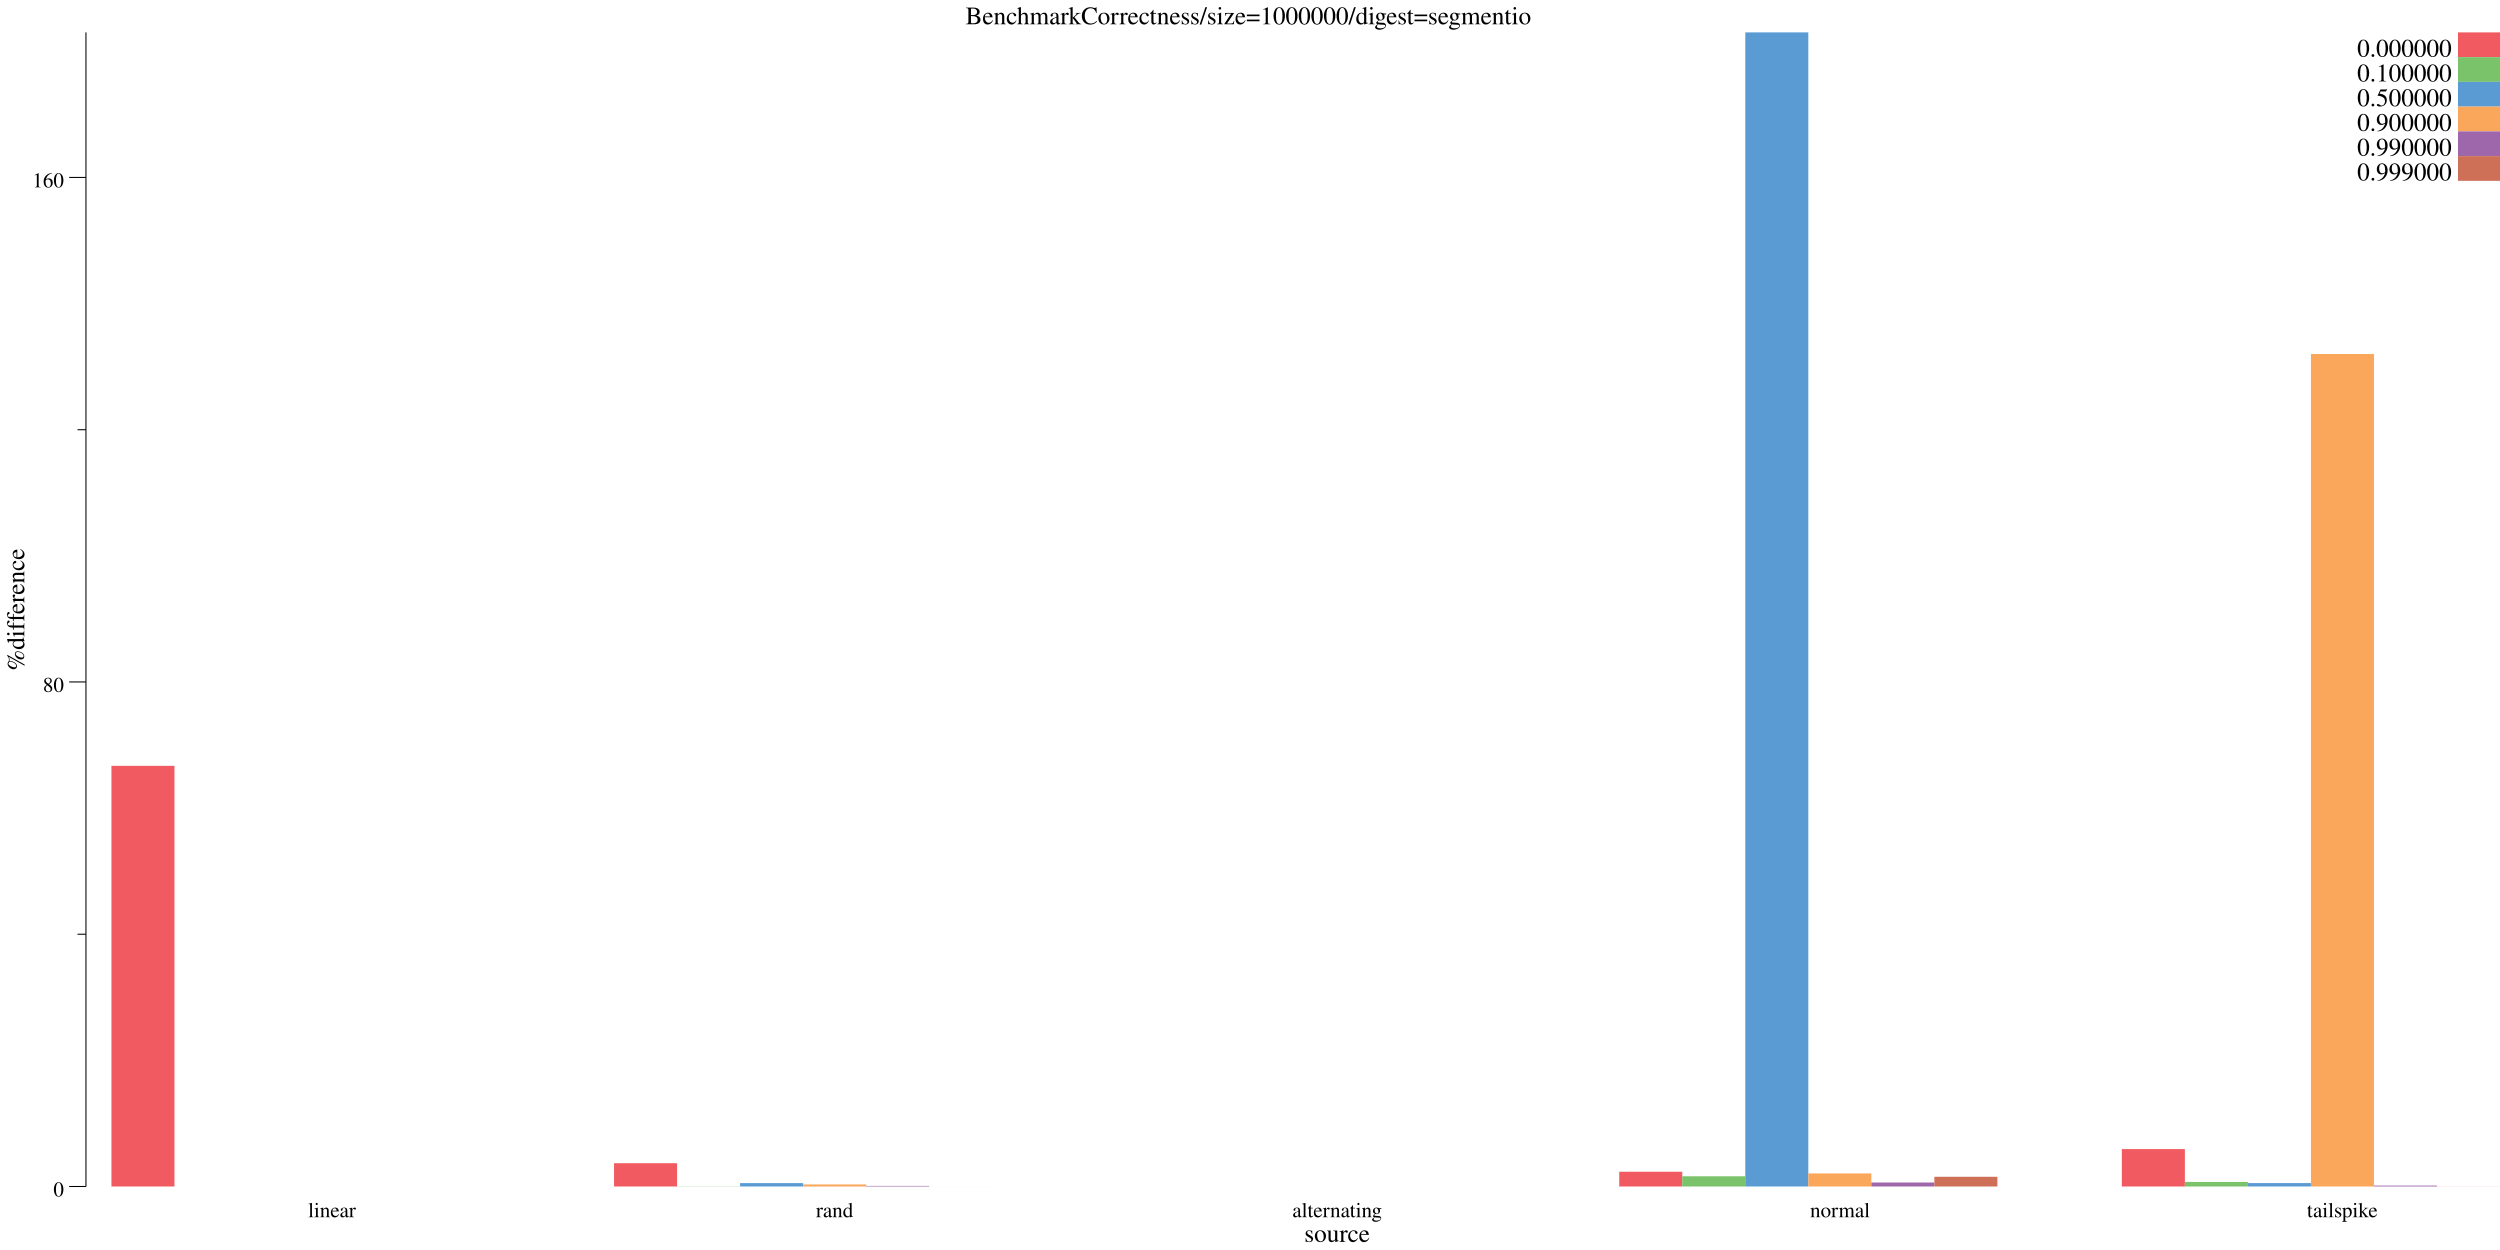
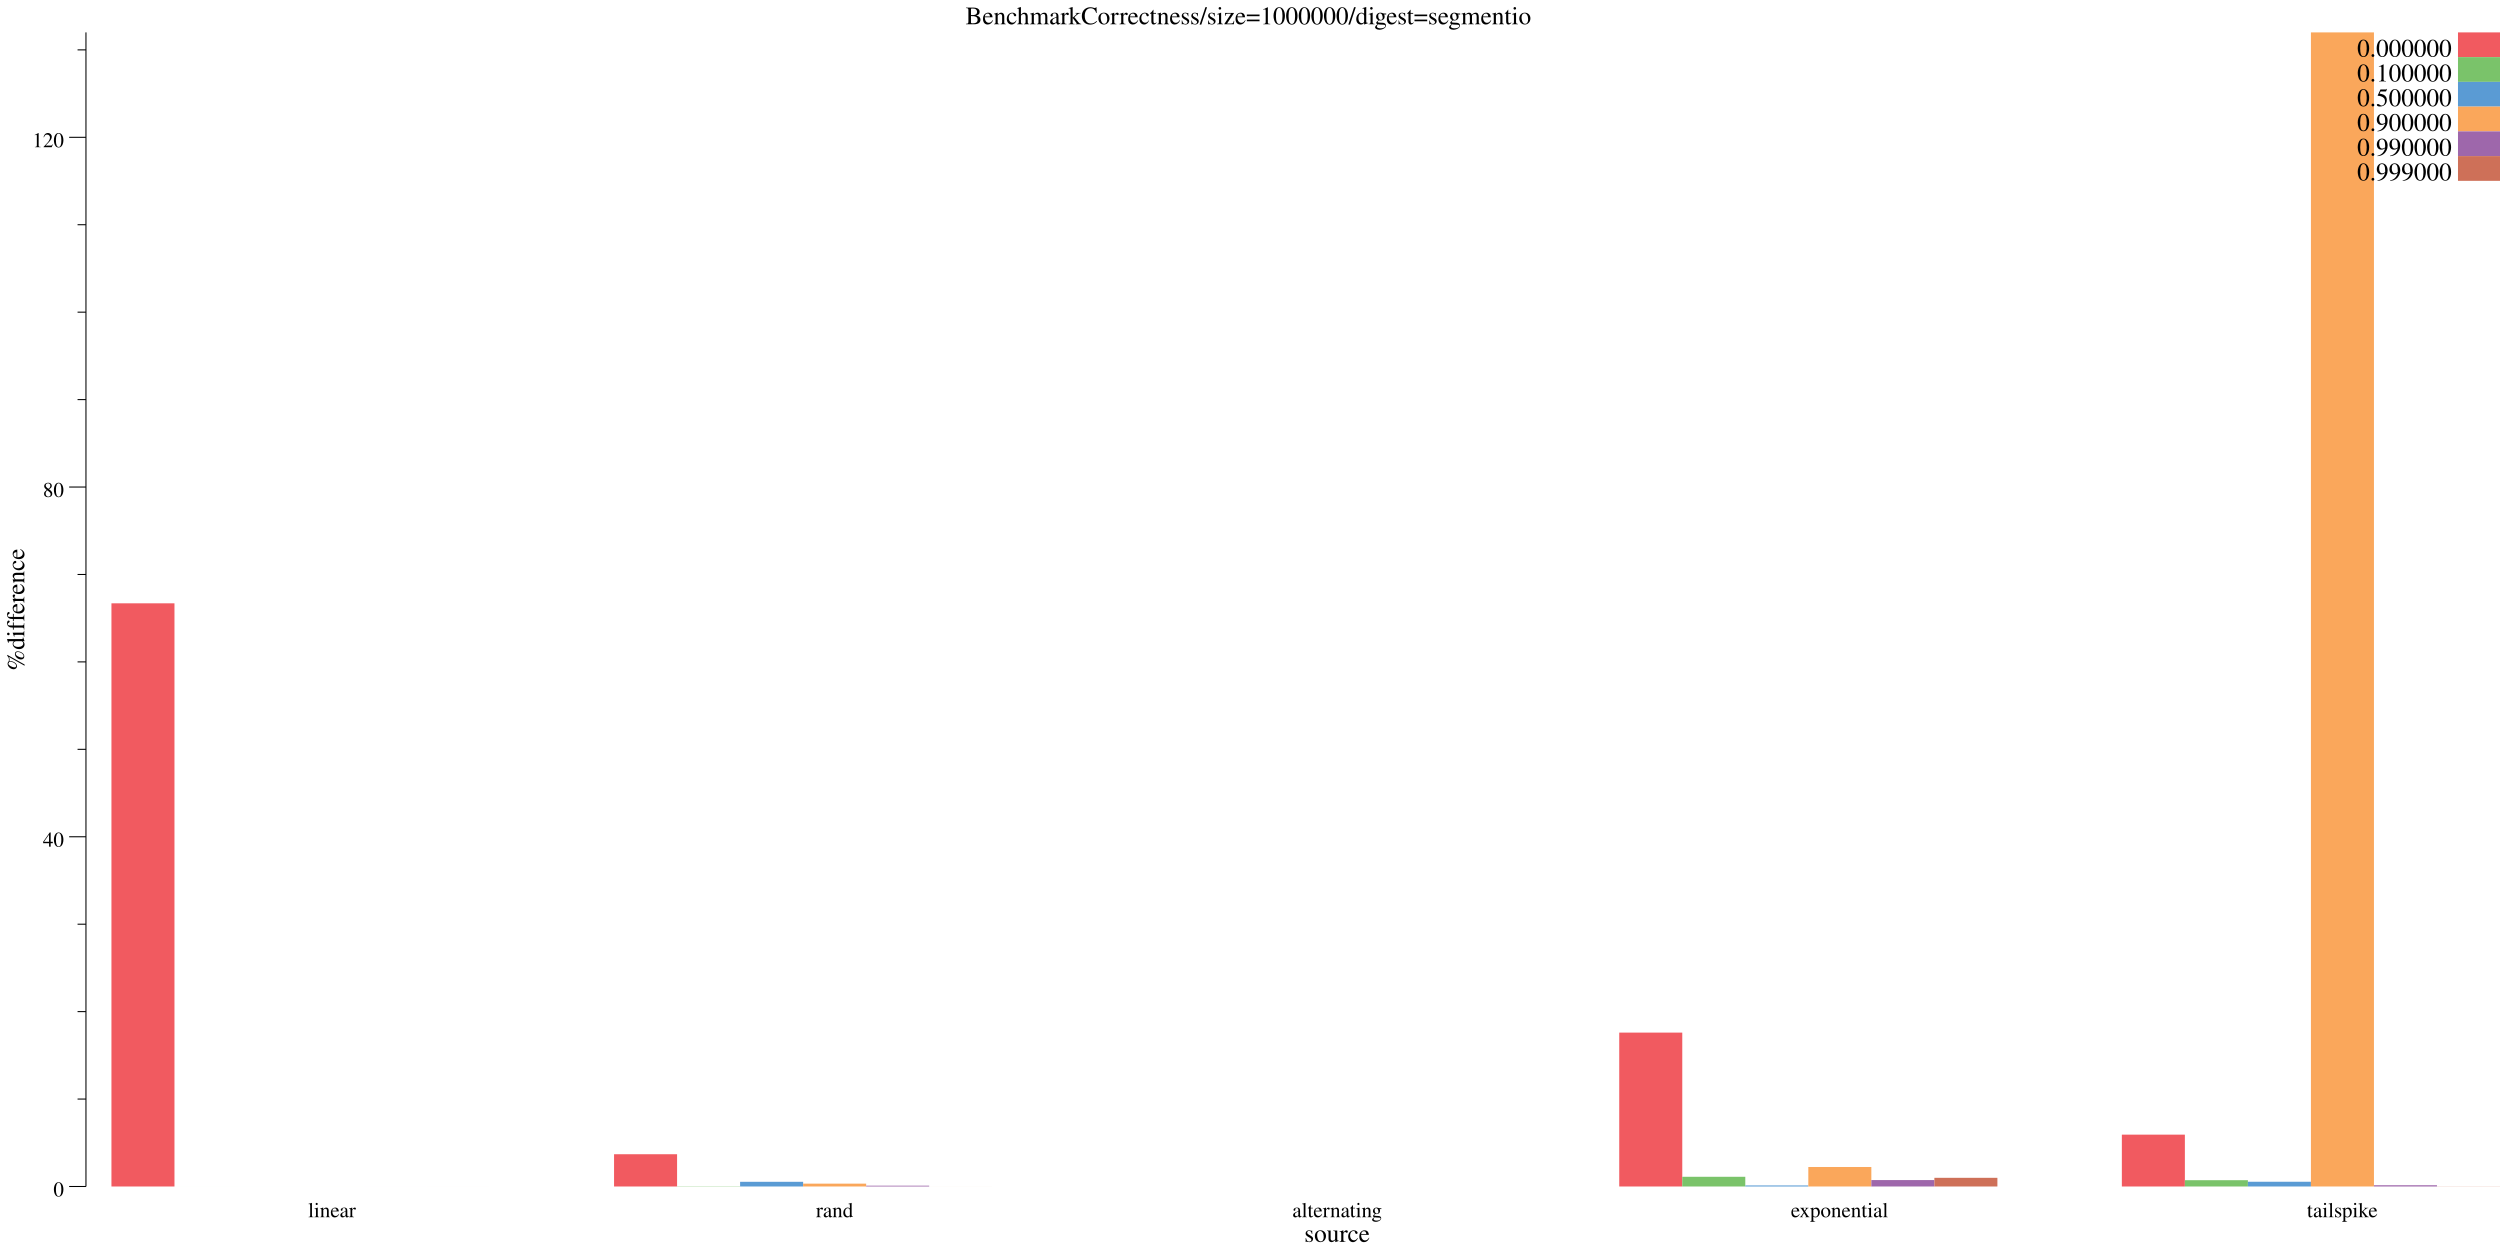
<svg xmlns="http://www.w3.org/2000/svg" width="1190pt" height="595pt" viewBox="0 0 1190 595">
  <g transform="scale(1, -1) translate(0, -595)">
    <path d="M0,0L1190,0L1190,595L0,595Z" style="fill:#FFFFFF" />
    <text x="459.6" y="-583.45" transform="scale(1, -1)" style="font-family:Times;font-weight:normal;font-style:normal;font-size:12px">BenchmarkCorrectness/size=1000000/digest=segmentio</text>
    <text x="620.86" y="-3.861" transform="scale(1, -1)" style="font-family:Times;font-weight:normal;font-style:normal;font-size:12px">source</text>
    <text x="146.67" y="-15.602" transform="scale(1, -1)" style="font-family:Times;font-weight:normal;font-style:normal;font-size:10px">linear</text>
    <text x="388.4" y="-15.602" transform="scale(1, -1)" style="font-family:Times;font-weight:normal;font-style:normal;font-size:10px">rand</text>
    <text x="615.14" y="-15.602" transform="scale(1, -1)" style="font-family:Times;font-weight:normal;font-style:normal;font-size:10px">alternating</text>
-     <text x="861.6" y="-15.602" transform="scale(1, -1)" style="font-family:Times;font-weight:normal;font-style:normal;font-size:10px">normal</text>
+     <text x="852.44" y="-15.602" transform="scale(1, -1)" style="font-family:Times;font-weight:normal;font-style:normal;font-size:10px">exponential</text>
    <text x="1098.1" y="-15.602" transform="scale(1, -1)" style="font-family:Times;font-weight:normal;font-style:normal;font-size:10px">tailspike</text>
    <g transform="rotate(90)">
      <text x="275.7" y="11.555" transform="scale(1, -1)" style="font-family:Times;font-weight:normal;font-style:normal;font-size:12px">%difference</text>
    </g>
    <text x="25.416" y="-25.509" transform="scale(1, -1)" style="font-family:Times;font-weight:normal;font-style:normal;font-size:10px">0</text>
-     <text x="20.416" y="-265.66" transform="scale(1, -1)" style="font-family:Times;font-weight:normal;font-style:normal;font-size:10px">80</text>
-     <text x="15.416" y="-505.82" transform="scale(1, -1)" style="font-family:Times;font-weight:normal;font-style:normal;font-size:10px">160</text>
+     <text x="20.416" y="-191.98" transform="scale(1, -1)" style="font-family:Times;font-weight:normal;font-style:normal;font-size:10px">40</text>
+     <text x="20.416" y="-358.45" transform="scale(1, -1)" style="font-family:Times;font-weight:normal;font-style:normal;font-size:10px">80</text>
+     <text x="15.416" y="-524.92" transform="scale(1, -1)" style="font-family:Times;font-weight:normal;font-style:normal;font-size:10px">120</text>
    <path d="M32.916,30.23L40.916,30.23" style="fill:none;stroke:#000000;stroke-width:0.5" />
-     <path d="M32.916,270.39L40.916,270.39" style="fill:none;stroke:#000000;stroke-width:0.5" />
-     <path d="M32.916,510.54L40.916,510.54" style="fill:none;stroke:#000000;stroke-width:0.5" />
-     <path d="M36.916,150.31L40.916,150.31" style="fill:none;stroke:#000000;stroke-width:0.5" />
-     <path d="M36.916,390.46L40.916,390.46" style="fill:none;stroke:#000000;stroke-width:0.5" />
+     <path d="M32.916,196.7L40.916,196.7" style="fill:none;stroke:#000000;stroke-width:0.5" />
+     <path d="M32.916,363.17L40.916,363.17" style="fill:none;stroke:#000000;stroke-width:0.5" />
+     <path d="M32.916,529.64L40.916,529.64" style="fill:none;stroke:#000000;stroke-width:0.5" />
+     <path d="M36.916,71.848L40.916,71.848" style="fill:none;stroke:#000000;stroke-width:0.5" />
+     <path d="M36.916,113.47L40.916,113.47" style="fill:none;stroke:#000000;stroke-width:0.5" />
+     <path d="M36.916,155.08L40.916,155.08" style="fill:none;stroke:#000000;stroke-width:0.5" />
+     <path d="M36.916,238.32L40.916,238.32" style="fill:none;stroke:#000000;stroke-width:0.5" />
+     <path d="M36.916,279.94L40.916,279.94" style="fill:none;stroke:#000000;stroke-width:0.5" />
+     <path d="M36.916,321.55L40.916,321.55" style="fill:none;stroke:#000000;stroke-width:0.5" />
+     <path d="M36.916,404.79L40.916,404.79" style="fill:none;stroke:#000000;stroke-width:0.5" />
+     <path d="M36.916,446.41L40.916,446.41" style="fill:none;stroke:#000000;stroke-width:0.5" />
+     <path d="M36.916,488.03L40.916,488.03" style="fill:none;stroke:#000000;stroke-width:0.5" />
+     <path d="M36.916,571.26L40.916,571.26" style="fill:none;stroke:#000000;stroke-width:0.5" />
    <path d="M40.916,30.23L40.916,579.58" style="fill:none;stroke:#000000;stroke-width:0.5" />
-     <path d="M53.048,30.23L53.048,230.46L83.048,230.46L83.048,30.23Z" style="fill:#F15A60" />
-     <path d="M292.29,30.23L292.29,41.308L322.29,41.308L322.29,30.23Z" style="fill:#F15A60" />
+     <path d="M53.048,30.23L53.048,307.82L83.048,307.82L83.048,30.23Z" style="fill:#F15A60" />
+     <path d="M292.29,30.23L292.29,45.587L322.29,45.587L322.29,30.23Z" style="fill:#F15A60" />
    <path d="M531.52,30.23L531.52,30.23L561.52,30.23L561.52,30.23Z" style="fill:#F15A60" />
-     <path d="M770.76,30.23L770.76,37.255L800.76,37.255L800.76,30.23Z" style="fill:#F15A60" />
-     <path d="M1010,30.23L1010,48.032L1040,48.032L1040,30.23Z" style="fill:#F15A60" />
-     <path d="M83.048,30.23L83.048,30.232L113.05,30.232L113.05,30.23Z" style="fill:#7AC36A" />
-     <path d="M322.29,30.23L322.29,30.315L352.29,30.315L352.29,30.23Z" style="fill:#7AC36A" />
+     <path d="M770.76,30.23L770.76,103.48L800.76,103.48L800.76,30.23Z" style="fill:#F15A60" />
+     <path d="M1010,30.23L1010,54.91L1040,54.91L1040,30.23Z" style="fill:#F15A60" />
+     <path d="M83.048,30.23L83.048,30.233L113.05,30.233L113.05,30.23Z" style="fill:#7AC36A" />
+     <path d="M322.29,30.23L322.29,30.347L352.29,30.347L352.29,30.23Z" style="fill:#7AC36A" />
    <path d="M561.52,30.23L561.52,30.23L591.52,30.23L591.52,30.23Z" style="fill:#7AC36A" />
-     <path d="M800.76,30.23L800.76,35.094L830.76,35.094L830.76,30.23Z" style="fill:#7AC36A" />
-     <path d="M1040,30.23L1040,32.392L1070,32.392L1070,30.23Z" style="fill:#7AC36A" />
+     <path d="M800.76,30.23L800.76,34.85L830.76,34.85L830.76,30.23Z" style="fill:#7AC36A" />
+     <path d="M1040,30.23L1040,33.227L1070,33.227L1070,30.23Z" style="fill:#7AC36A" />
    <path d="M113.05,30.23L113.05,30.231L143.05,30.231L143.05,30.23Z" style="fill:#5A9BD4" />
-     <path d="M352.29,30.23L352.29,31.84L382.29,31.84L382.29,30.23Z" style="fill:#5A9BD4" />
+     <path d="M352.29,30.23L352.29,32.461L382.29,32.461L382.29,30.23Z" style="fill:#5A9BD4" />
    <path d="M591.52,30.23L591.52,30.23L621.52,30.23L621.52,30.23Z" style="fill:#5A9BD4" />
-     <path d="M830.76,30.23L830.76,579.58L860.76,579.58L860.76,30.23Z" style="fill:#5A9BD4" />
-     <path d="M1070,30.23L1070,31.858L1100,31.858L1100,30.23Z" style="fill:#5A9BD4" />
+     <path d="M830.76,30.23L830.76,30.726L860.76,30.726L860.76,30.23Z" style="fill:#5A9BD4" />
+     <path d="M1070,30.23L1070,32.486L1100,32.486L1100,30.23Z" style="fill:#5A9BD4" />
    <path d="M143.05,30.23L143.05,30.231L173.05,30.231L173.05,30.23Z" style="fill:#FAA75B" />
-     <path d="M382.29,30.23L382.29,31.206L412.29,31.206L412.29,30.23Z" style="fill:#FAA75B" />
+     <path d="M382.29,30.23L382.29,31.583L412.29,31.583L412.29,30.23Z" style="fill:#FAA75B" />
    <path d="M621.52,30.23L621.52,30.23L651.52,30.23L651.52,30.23Z" style="fill:#FAA75B" />
-     <path d="M860.76,30.23L860.76,36.444L890.76,36.444L890.76,30.23Z" style="fill:#FAA75B" />
-     <path d="M1100,30.23L1100,426.49L1130,426.49L1130,30.23Z" style="fill:#FAA75B" />
+     <path d="M860.76,30.23L860.76,39.511L890.76,39.511L890.76,30.23Z" style="fill:#FAA75B" />
+     <path d="M1100,30.23L1100,579.58L1130,579.58L1130,30.23Z" style="fill:#FAA75B" />
    <path d="M173.05,30.23L173.05,30.231L203.05,30.231L203.05,30.23Z" style="fill:#9E67AB" />
-     <path d="M412.29,30.23L412.29,30.508L442.29,30.508L442.29,30.23Z" style="fill:#9E67AB" />
+     <path d="M412.29,30.23L412.29,30.615L442.29,30.615L442.29,30.23Z" style="fill:#9E67AB" />
    <path d="M651.52,30.23L651.52,30.23L681.52,30.23L681.52,30.23Z" style="fill:#9E67AB" />
-     <path d="M890.76,30.23L890.76,32.122L920.76,32.122L920.76,30.23Z" style="fill:#9E67AB" />
-     <path d="M1130,30.23L1130,30.66L1160,30.66L1160,30.23Z" style="fill:#9E67AB" />
+     <path d="M890.76,30.23L890.76,33.289L920.76,33.289L920.76,30.23Z" style="fill:#9E67AB" />
+     <path d="M1130,30.23L1130,30.826L1160,30.826L1160,30.23Z" style="fill:#9E67AB" />
    <path d="M203.05,30.23L203.05,30.231L233.05,30.231L233.05,30.23Z" style="fill:#CE7058" />
-     <path d="M442.29,30.23L442.29,30.235L472.29,30.235L472.29,30.23Z" style="fill:#CE7058" />
+     <path d="M442.29,30.23L442.29,30.237L472.29,30.237L472.29,30.23Z" style="fill:#CE7058" />
    <path d="M681.52,30.23L681.52,30.23L711.52,30.23L711.52,30.23Z" style="fill:#CE7058" />
-     <path d="M920.76,30.23L920.76,34.853L950.76,34.853L950.76,30.23Z" style="fill:#CE7058" />
-     <path d="M1160,30.23L1160,30.271L1190,30.271L1190,30.23Z" style="fill:#CE7058" />
+     <path d="M920.76,30.23L920.76,34.359L950.76,34.359L950.76,30.23Z" style="fill:#CE7058" />
+     <path d="M1160,30.23L1160,30.287L1190,30.287L1190,30.23Z" style="fill:#CE7058" />
    <path d="M1170,567.81L1170,579.58L1190,579.58L1190,567.81Z" style="fill:#F15A60" />
    <text x="1122" y="-568.03" transform="scale(1, -1)" style="font-family:Times;font-weight:normal;font-style:normal;font-size:12px">0.000000</text>
    <path d="M1170,556.03L1170,567.81L1190,567.81L1190,556.03Z" style="fill:#7AC36A" />
    <text x="1122" y="-556.25" transform="scale(1, -1)" style="font-family:Times;font-weight:normal;font-style:normal;font-size:12px">0.100000</text>
    <path d="M1170,544.25L1170,556.03L1190,556.03L1190,544.25Z" style="fill:#5A9BD4" />
    <text x="1122" y="-544.47" transform="scale(1, -1)" style="font-family:Times;font-weight:normal;font-style:normal;font-size:12px">0.500000</text>
    <path d="M1170,532.47L1170,544.25L1190,544.25L1190,532.47Z" style="fill:#FAA75B" />
    <text x="1122" y="-532.7" transform="scale(1, -1)" style="font-family:Times;font-weight:normal;font-style:normal;font-size:12px">0.900000</text>
    <path d="M1170,520.7L1170,532.47L1190,532.47L1190,520.7Z" style="fill:#9E67AB" />
    <text x="1122" y="-520.92" transform="scale(1, -1)" style="font-family:Times;font-weight:normal;font-style:normal;font-size:12px">0.990000</text>
    <path d="M1170,508.92L1170,520.7L1190,520.7L1190,508.92Z" style="fill:#CE7058" />
    <text x="1122" y="-509.14" transform="scale(1, -1)" style="font-family:Times;font-weight:normal;font-style:normal;font-size:12px">0.999000</text>
  </g>
</svg>
